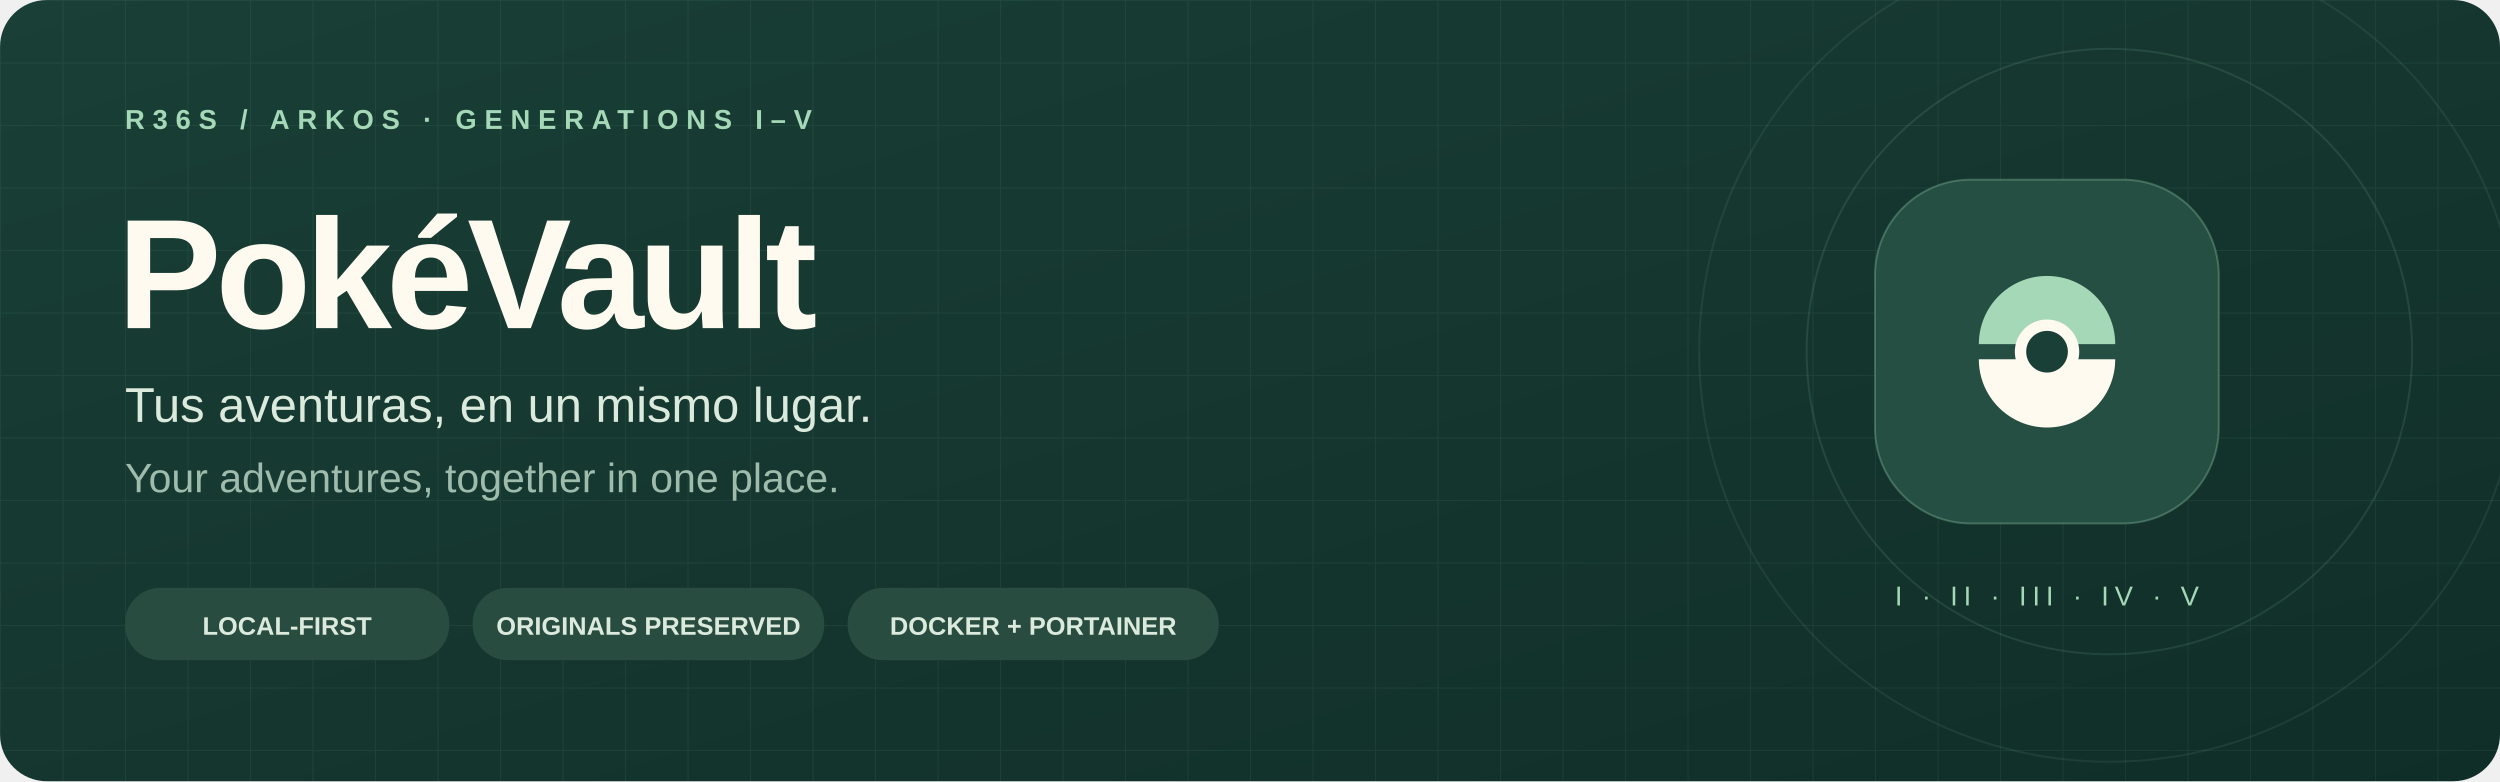
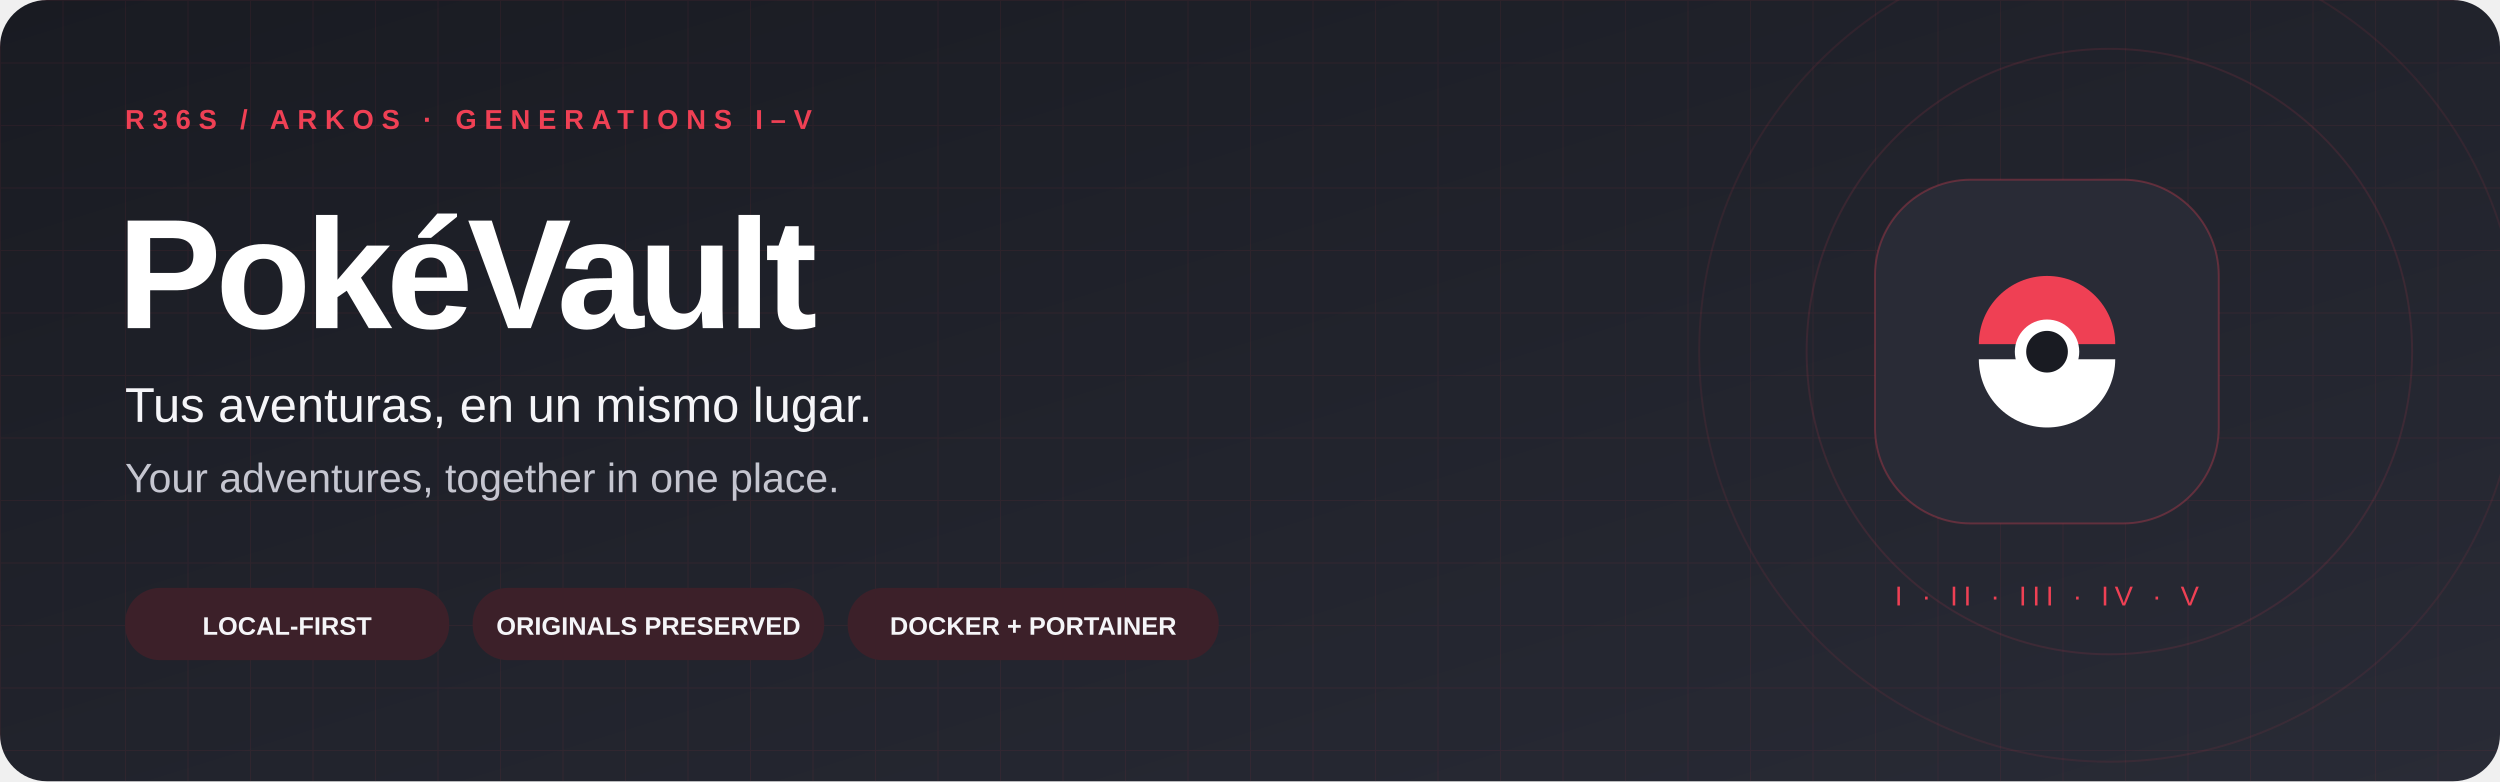
<svg xmlns="http://www.w3.org/2000/svg" width="1280" height="400" viewBox="0 0 1280 400" role="img" aria-labelledby="title desc">
  <defs>
    <pattern id="grid" width="32" height="32" patternUnits="userSpaceOnUse">
-       <path d="M32 0H0V32" fill="none" stroke="#a5d8b7" stroke-opacity=".07" />
+       <path d="M32 0H0V32" fill="none" stroke="#ef4054" stroke-opacity=".07" />
    </pattern>
    <linearGradient id="bg" x2="1" y2="1">
-       <stop stop-color="#193f36" />
-       <stop offset="1" stop-color="#102e28" />
+       <stop stop-color="#191b22" />
+       <stop offset="1" stop-color="#292b36" />
    </linearGradient>
  </defs>
  <rect width="1280" height="400" rx="24" fill="url(#bg)" />
  <rect width="1280" height="400" rx="24" fill="url(#grid)" />
-   <circle cx="1080" cy="180" r="210" fill="none" stroke="#a5d8b7" stroke-opacity=".09" />
-   <circle cx="1080" cy="180" r="155" fill="none" stroke="#a5d8b7" stroke-opacity=".12" />
+   <circle cx="1080" cy="180" r="210" fill="none" stroke="#ef4054" stroke-opacity=".09" />
+   <circle cx="1080" cy="180" r="155" fill="none" stroke="#ef4054" stroke-opacity=".12" />
  <g transform="translate(960 92)">
-     <rect width="176" height="176" rx="49" fill="#244f42" stroke="#a5d8b7" stroke-opacity=".3" />
+     <rect width="176" height="176" rx="49" fill="#292b36" stroke="#ef4054" stroke-opacity=".3" />
    <g transform="translate(26 26) scale(1.94)">
-       <path d="M14 30a18 18 0 0 1 36 0H14" fill="#a5d8b7" />
-       <path d="M14 34a18 18 0 0 0 36 0H14" fill="#fffaf0" />
-       <circle cx="32" cy="32" r="7" fill="#193f36" stroke="#fffaf0" stroke-width="3" />
+       <path d="M14 30a18 18 0 0 1 36 0H14" fill="#ef4054" />
+       <path d="M14 34a18 18 0 0 0 36 0H14" fill="#ffffff" />
+       <circle cx="32" cy="32" r="7" fill="#191b22" stroke="#ffffff" stroke-width="3" />
    </g>
  </g>
  <g font-family="Segoe UI, Arial, sans-serif">
-     <text x="64" y="66" font-size="14" font-weight="600" letter-spacing="4" fill="#a5d8b7">R36S / ARKOS · GENERATIONS I–V</text>
-     <text x="60" y="168" font-size="80" font-weight="700" letter-spacing="-3" fill="#fffaf0">PokéVault</text>
-     <text x="64" y="216" font-size="25" fill="#dbeadd">Tus aventuras, en un mismo lugar.</text>
-     <text x="64" y="252" font-size="21" fill="#9ebbac">Your adventures, together in one place.</text>
-     <g font-size="13" font-weight="600" text-anchor="middle" fill="#dbeadd">
-       <rect x="64" y="301" width="166" height="37" rx="18" fill="#284d40" />
+     <text x="64" y="66" font-size="14" font-weight="600" letter-spacing="4" fill="#ef4054">R36S / ARKOS · GENERATIONS I–V</text>
+     <text x="60" y="168" font-size="80" font-weight="700" letter-spacing="-3" fill="#ffffff">PokéVault</text>
+     <text x="64" y="216" font-size="25" fill="#f5f5f8">Tus aventuras, en un mismo lugar.</text>
+     <text x="64" y="252" font-size="21" fill="#c5c6d0">Your adventures, together in one place.</text>
+     <g font-size="13" font-weight="600" text-anchor="middle" fill="#f5f5f8">
+       <rect x="64" y="301" width="166" height="37" rx="18" fill="#3c2029" />
      <text x="147" y="325">LOCAL-FIRST</text>
-       <rect x="242" y="301" width="180" height="37" rx="18" fill="#284d40" />
+       <rect x="242" y="301" width="180" height="37" rx="18" fill="#3c2029" />
      <text x="332" y="325">ORIGINALS PRESERVED</text>
-       <rect x="434" y="301" width="190" height="37" rx="18" fill="#284d40" />
+       <rect x="434" y="301" width="190" height="37" rx="18" fill="#3c2029" />
      <text x="529" y="325">DOCKER + PORTAINER</text>
    </g>
-     <text x="1048" y="310" text-anchor="middle" font-size="14" letter-spacing="3" fill="#a5d8b7">I · II · III · IV · V</text>
+     <text x="1048" y="310" text-anchor="middle" font-size="14" letter-spacing="3" fill="#ef4054">I · II · III · IV · V</text>
  </g>
</svg>
